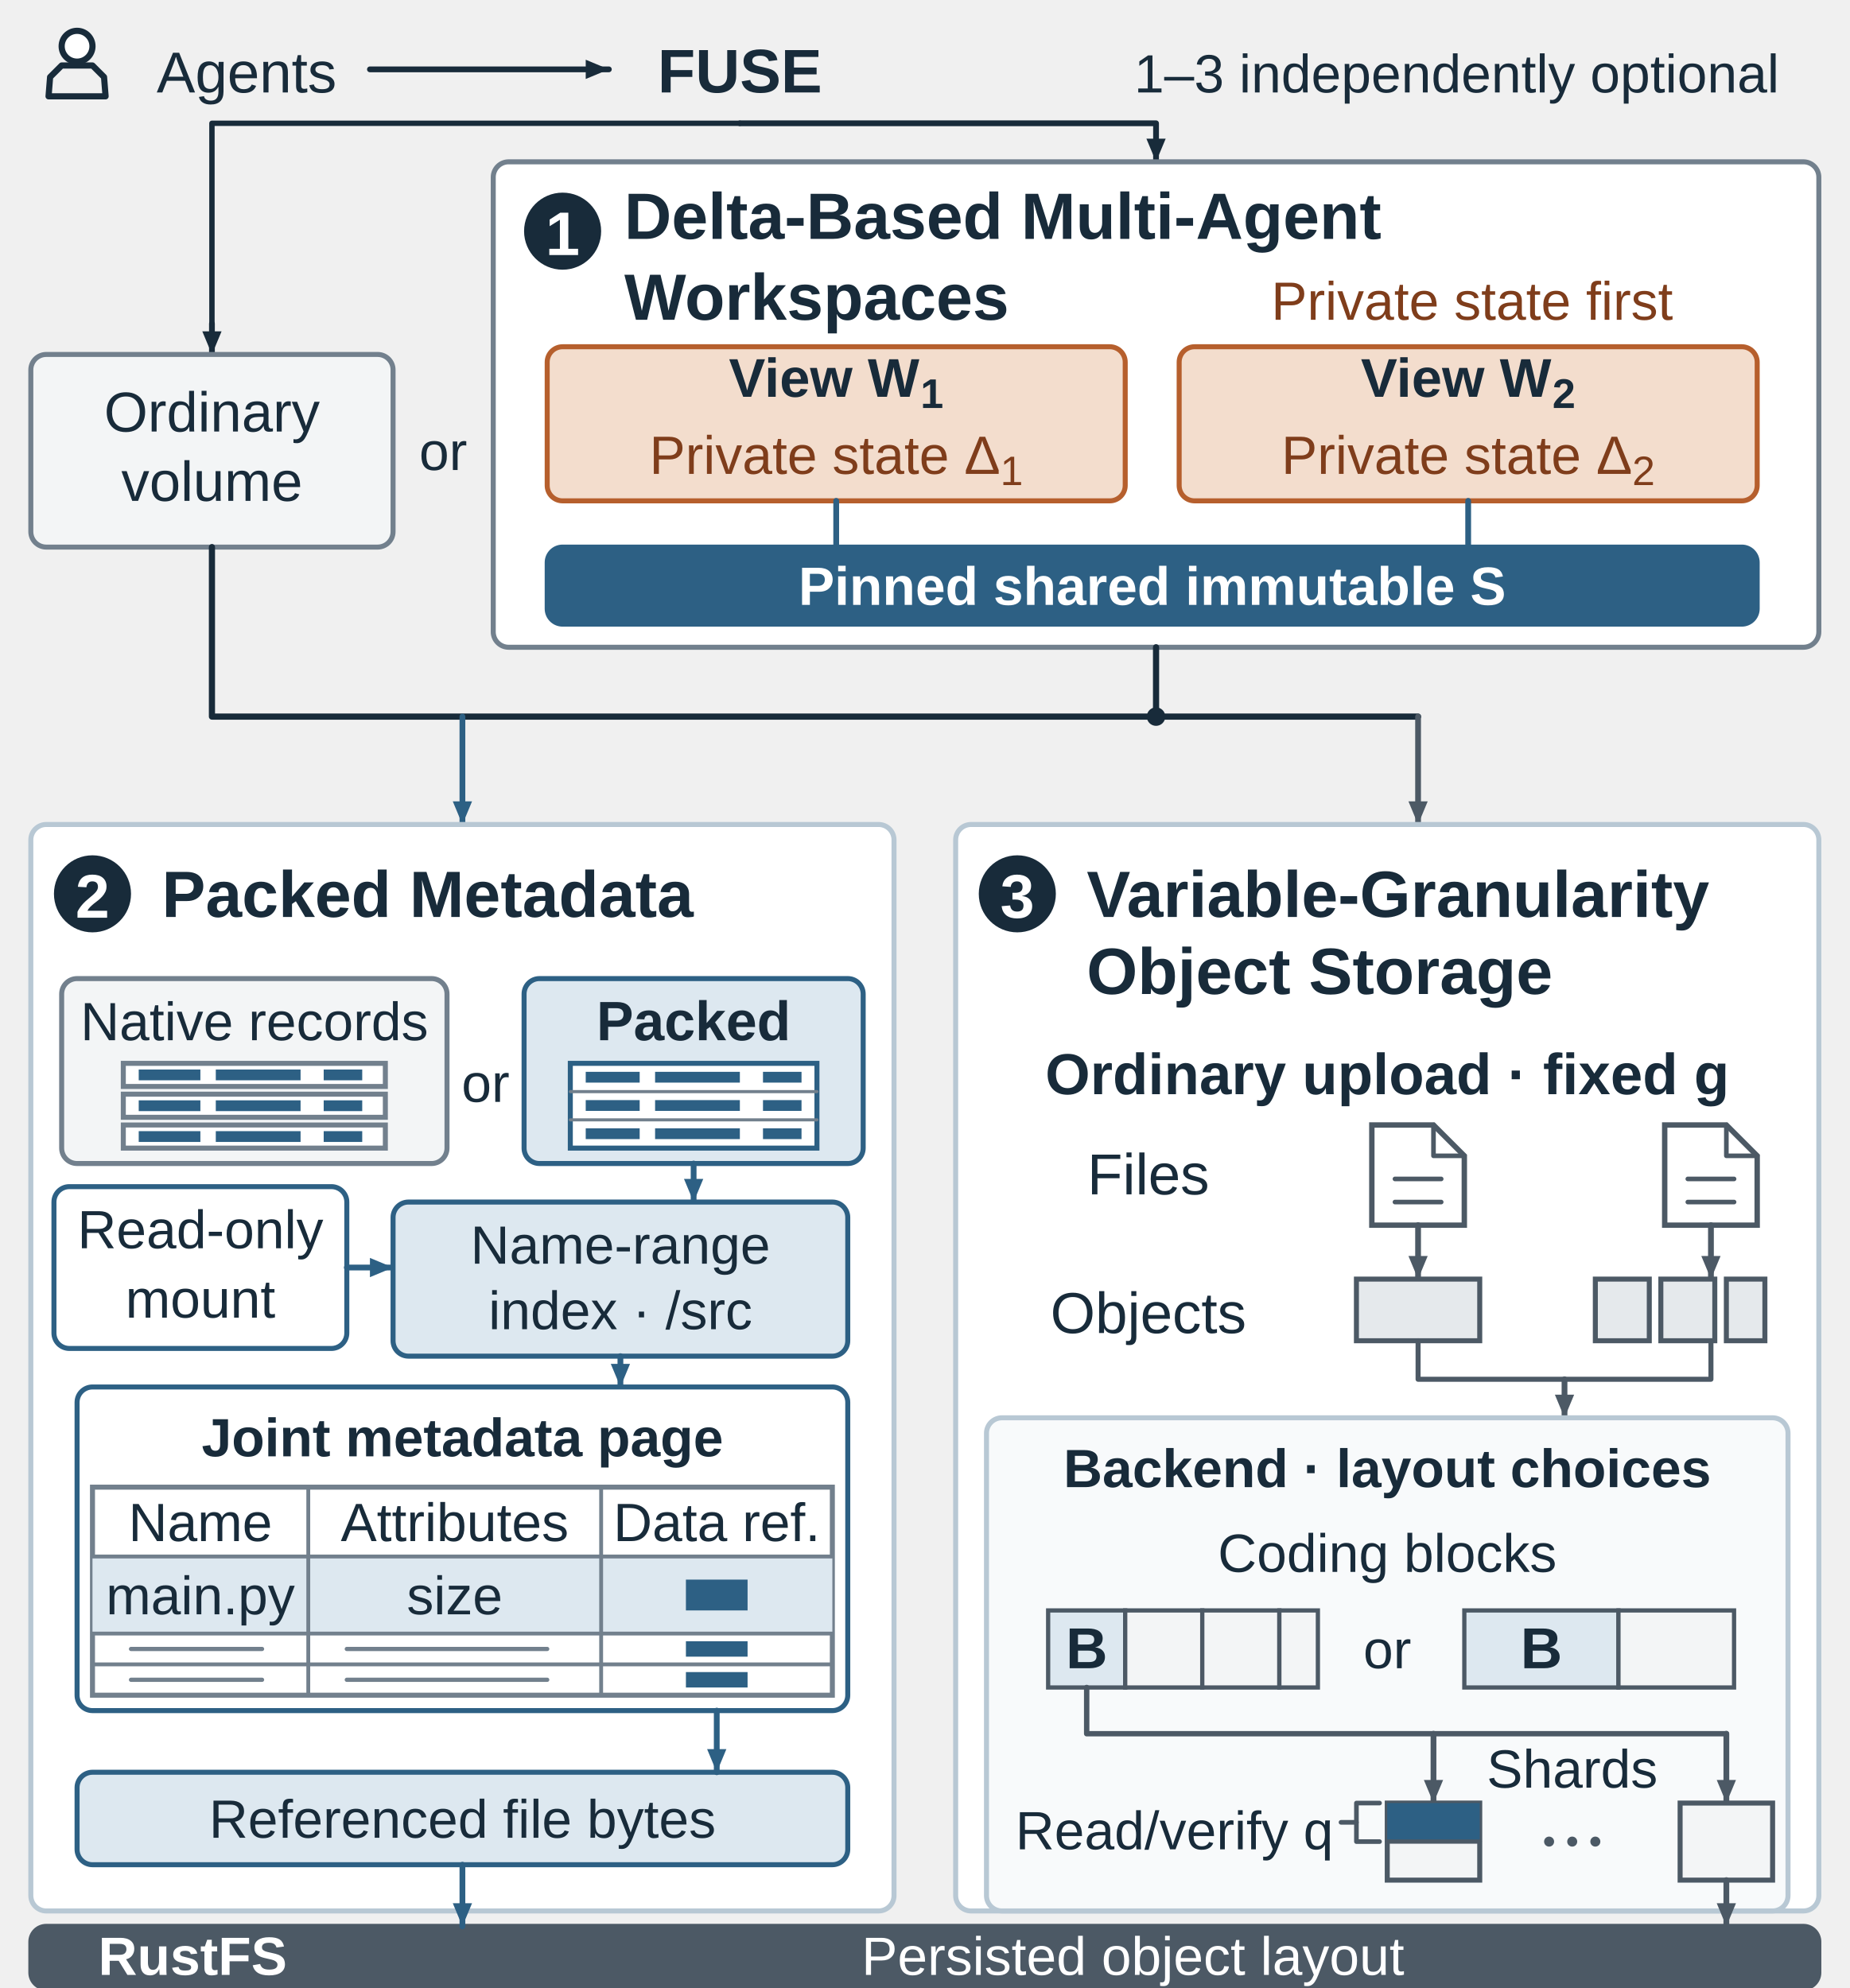
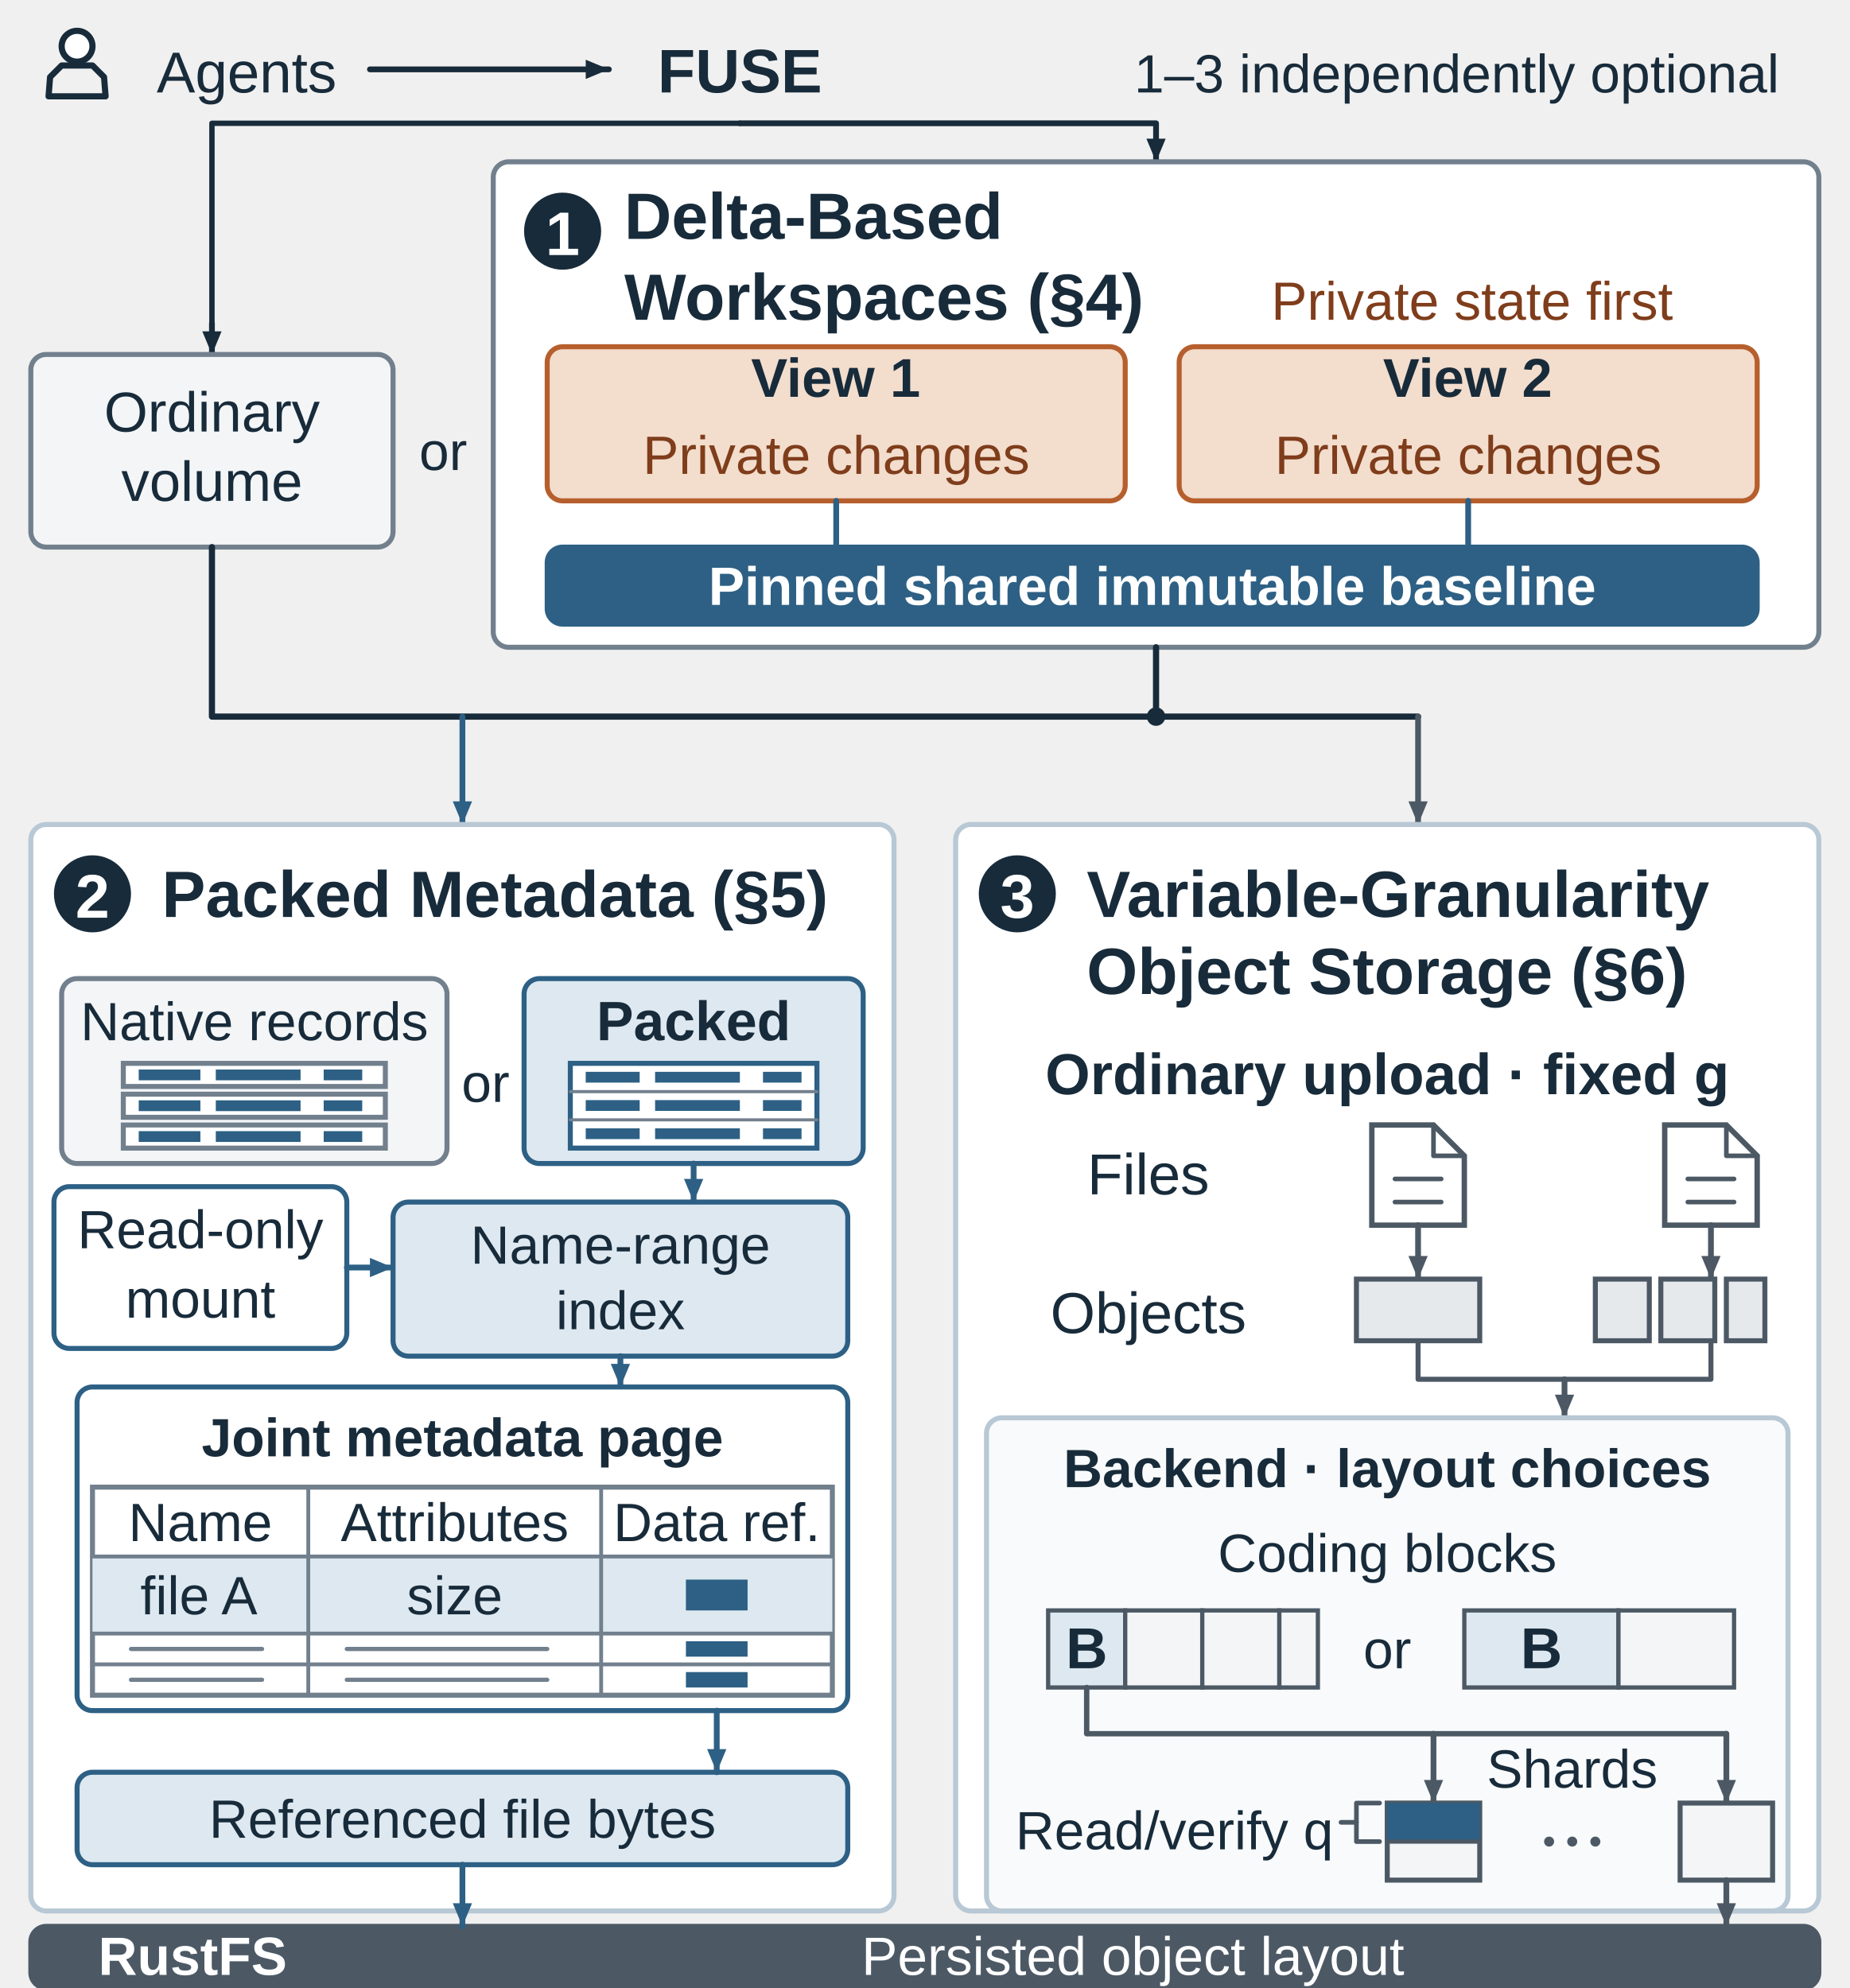
<svg xmlns="http://www.w3.org/2000/svg" width="240pt" height="258pt" viewBox="0 0 240 258">
  <g id="common-entry">
    <g aria-label="Agents">
      <text x="20.325" y="12" font-family="Arial" font-size="7.5" font-weight="normal" text-anchor="start" fill="#182B3A" xml:space="preserve">Agents</text>
    </g>
    <g aria-label="FUSE">
      <text x="85.332" y="12" font-family="Arial" font-size="8.0" font-weight="bold" text-anchor="start" fill="#182B3A" xml:space="preserve">FUSE</text>
    </g>
    <g aria-label="1–3 independently optional">
      <text x="147.159" y="12" font-family="Arial" font-size="7.0" font-weight="normal" text-anchor="start" fill="#182B3A" xml:space="preserve">1–3 independently optional</text>
    </g>
    <polyline points="96,16 27.5,16 27.5,46" fill="none" stroke="#182B3A" stroke-width="0.7" stroke-linejoin="round" stroke-linecap="round" />
  </g>
  <g id="agents">
    <circle cx="10" cy="6" r="2" fill="white" stroke="#182B3A" stroke-width="0.8" />
    <polyline points="6.3,12.5 6.5,10 8,8.5 12,8.5 13.5,10 13.7,12.5 6.3,12.5" fill="none" stroke="#182B3A" stroke-width="0.8" stroke-linejoin="round" stroke-linecap="round" />
  </g>
  <g id="agent-fuse">
    <polyline points="48,9 79,9" fill="none" stroke="#182B3A" stroke-width="0.75" stroke-linejoin="round" stroke-linecap="round" />
    <polygon points="79,9 76.0,7.75 76.0,10.25" fill="#182B3A" />
  </g>
  <g id="fuse-workspace">
    <polyline points="96,16 150,16 150,21" fill="none" stroke="#182B3A" stroke-width="0.75" stroke-linejoin="round" stroke-linecap="round" />
    <polygon points="150,21 151.25,18.0 148.75,18.0" fill="#182B3A" />
  </g>
  <g id="fuse-ordinary">
    <polyline points="27.5,42 27.5,46" fill="none" stroke="#182B3A" stroke-width="0.75" stroke-linejoin="round" stroke-linecap="round" />
    <polygon points="27.5,46 28.75,43.0 26.25,43.0" fill="#182B3A" />
  </g>
  <g id="ordinary-volume">
    <rect x="4" y="46" width="47" height="25" rx="2" fill="#F3F5F6" stroke="#72808D" stroke-width="0.65" />
    <g aria-label="Ordinary">
      <text x="13.504" y="56" font-family="Arial" font-size="7.3" font-weight="normal" text-anchor="start" fill="#182B3A" xml:space="preserve">Ordinary</text>
    </g>
    <g aria-label="volume">
      <text x="15.734" y="65" font-family="Arial" font-size="7.3" font-weight="normal" text-anchor="start" fill="#182B3A" xml:space="preserve">volume</text>
    </g>
  </g>
  <g id="view-alternative">
    <g aria-label="or">
      <text x="54.388" y="61" font-family="Arial" font-size="7.0" font-weight="normal" text-anchor="start" fill="#182B3A" xml:space="preserve">or</text>
    </g>
  </g>
  <g id="workspace-choice">
    <rect x="64" y="21" width="172" height="63" rx="2" fill="white" stroke="#72808D" stroke-width="0.65" />
    <circle cx="73" cy="30" r="5" fill="#182B3A" />
    <g aria-label="1">
      <text x="70.775" y="33.1" font-family="Arial" font-size="8" font-weight="bold" text-anchor="start" fill="white" xml:space="preserve">1</text>
    </g>
-     <g aria-label="Delta-Based Multi-Agent">
-       <text x="81" y="31" font-family="Arial" font-size="8.5" font-weight="bold" text-anchor="start" fill="#182B3A" xml:space="preserve">Delta-Based Multi-Agent</text>
-     </g>
-     <g aria-label="Workspaces">
-       <text x="81" y="41.5" font-family="Arial" font-size="8.5" font-weight="bold" text-anchor="start" fill="#182B3A" xml:space="preserve">Workspaces</text>
+     <g aria-label="Delta-Based">
+       <text x="81" y="31" font-family="Arial" font-size="8.5" font-weight="bold" text-anchor="start" fill="#182B3A" xml:space="preserve">Delta-Based</text>
+     </g>
+     <g aria-label="Workspaces (§4)">
+       <text x="81" y="41.5" font-family="Arial" font-size="8.5" font-weight="bold" text-anchor="start" fill="#182B3A" xml:space="preserve">Workspaces (§4)</text>
    </g>
    <g aria-label="Private state first">
      <text x="164.936" y="41.5" font-family="Arial" font-size="7.0" font-weight="normal" text-anchor="start" fill="#7F3D1B" xml:space="preserve">Private state first</text>
    </g>
  </g>
  <g id="workspace-view-1">
    <rect x="71" y="45" width="75" height="20" rx="2" fill="#F3DDCD" stroke="#B65F2D" stroke-width="0.65" />
-     <g aria-label="View W₁">
-       <text x="94.573" y="51.5" font-family="Arial" font-size="7.1" font-weight="bold" text-anchor="start" fill="#182B3A" xml:space="preserve">View W</text>
-       <text x="119.426" y="52.95" font-family="Arial" font-size="5.396" font-weight="bold" text-anchor="start" fill="#182B3A" xml:space="preserve">1</text>
-     </g>
-     <g aria-label="Private state Δ₁">
-       <text x="84.257" y="61.5" font-family="Arial" font-size="7.0" font-weight="normal" text-anchor="start" fill="#7F3D1B" xml:space="preserve">Private state Δ</text>
-       <text x="129.784" y="62.95" font-family="Arial" font-size="5.32" font-weight="normal" text-anchor="start" fill="#7F3D1B" xml:space="preserve">1</text>
+     <g aria-label="View 1">
+       <text x="97.45" y="51.5" font-family="Arial" font-size="7.1" font-weight="bold" text-anchor="start" fill="#182B3A" xml:space="preserve">View 1</text>
+     </g>
+     <g aria-label="Private changes">
+       <text x="83.402" y="61.5" font-family="Arial" font-size="7.0" font-weight="normal" text-anchor="start" fill="#7F3D1B" xml:space="preserve">Private changes</text>
    </g>
  </g>
  <g id="workspace-view-2">
    <rect x="153" y="45" width="75" height="20" rx="2" fill="#F3DDCD" stroke="#B65F2D" stroke-width="0.65" />
-     <g aria-label="View W₂">
-       <text x="176.573" y="51.5" font-family="Arial" font-size="7.1" font-weight="bold" text-anchor="start" fill="#182B3A" xml:space="preserve">View W</text>
-       <text x="201.426" y="52.95" font-family="Arial" font-size="5.396" font-weight="bold" text-anchor="start" fill="#182B3A" xml:space="preserve">2</text>
-     </g>
-     <g aria-label="Private state Δ₂">
-       <text x="166.257" y="61.5" font-family="Arial" font-size="7.0" font-weight="normal" text-anchor="start" fill="#7F3D1B" xml:space="preserve">Private state Δ</text>
-       <text x="211.784" y="62.95" font-family="Arial" font-size="5.32" font-weight="normal" text-anchor="start" fill="#7F3D1B" xml:space="preserve">2</text>
+     <g aria-label="View 2">
+       <text x="179.45" y="51.5" font-family="Arial" font-size="7.1" font-weight="bold" text-anchor="start" fill="#182B3A" xml:space="preserve">View 2</text>
+     </g>
+     <g aria-label="Private changes">
+       <text x="165.402" y="61.5" font-family="Arial" font-size="7.0" font-weight="normal" text-anchor="start" fill="#7F3D1B" xml:space="preserve">Private changes</text>
    </g>
  </g>
  <g id="pinned-baseline-references">
    <polyline points="108.5,65 108.5,71" fill="none" stroke="#2D6084" stroke-width="0.75" stroke-linejoin="round" stroke-linecap="round" />
    <polyline points="190.5,65 190.5,71" fill="none" stroke="#2D6084" stroke-width="0.75" stroke-linejoin="round" stroke-linecap="round" />
  </g>
  <g id="shared-baseline">
    <rect x="71" y="71" width="157" height="10" rx="2" fill="#2D6084" stroke="#2D6084" stroke-width="0.65" />
-     <g aria-label="Pinned shared immutable S">
-       <text x="103.6" y="78.5" font-family="Arial" font-size="7.0" font-weight="bold" text-anchor="start" fill="white" xml:space="preserve">Pinned shared immutable S</text>
+     <g aria-label="Pinned shared immutable baseline">
+       <text x="91.928" y="78.5" font-family="Arial" font-size="7.0" font-weight="bold" text-anchor="start" fill="white" xml:space="preserve">Pinned shared immutable baseline</text>
    </g>
  </g>
  <g id="common-file-interfaces">
    <polyline points="27.5,71 27.5,93 184,93" fill="none" stroke="#182B3A" stroke-width="0.8" stroke-linejoin="round" stroke-linecap="round" />
    <polyline points="150,84 150,93" fill="none" stroke="#182B3A" stroke-width="0.8" stroke-linejoin="round" stroke-linecap="round" />
    <circle cx="150" cy="93" r="1.2" fill="#182B3A" />
  </g>
  <g id="metadata-access">
    <polyline points="60,93 60,107" fill="none" stroke="#2D6084" stroke-width="0.75" stroke-linejoin="round" stroke-linecap="round" />
    <polygon points="60,107 61.25,104.0 58.75,104.0" fill="#2D6084" />
  </g>
  <g id="data-access">
    <polyline points="184,93 184,107" fill="none" stroke="#4C5965" stroke-width="0.75" stroke-linejoin="round" stroke-linecap="round" />
    <polygon points="184,107 185.25,104.0 182.75,104.0" fill="#4C5965" />
  </g>
  <g id="metadata-choice">
    <rect x="4" y="107" width="112" height="141" rx="2" fill="white" stroke="#B8C8D4" stroke-width="0.65" />
    <circle cx="12" cy="116" r="5" fill="#182B3A" />
    <g aria-label="2">
      <text x="9.775" y="119.1" font-family="Arial" font-size="8" font-weight="bold" text-anchor="start" fill="white" xml:space="preserve">2</text>
    </g>
-     <g aria-label="Packed Metadata">
-       <text x="21" y="119" font-family="Arial" font-size="8.5" font-weight="bold" text-anchor="start" fill="#182B3A" xml:space="preserve">Packed Metadata</text>
+     <g aria-label="Packed Metadata (§5)">
+       <text x="21" y="119" font-family="Arial" font-size="8.5" font-weight="bold" text-anchor="start" fill="#182B3A" xml:space="preserve">Packed Metadata (§5)</text>
    </g>
  </g>
  <g id="native-records">
    <rect x="8" y="127" width="50" height="24" rx="2" fill="#F3F5F6" stroke="#72808D" stroke-width="0.65" />
    <g aria-label="Native records">
      <text x="10.436" y="135" font-family="Arial" font-size="7.0" font-weight="normal" text-anchor="start" fill="#182B3A" xml:space="preserve">Native records</text>
    </g>
  </g>
  <g id="native-record-0">
    <rect x="16" y="138" width="34" height="3" rx="0" fill="white" stroke="#72808D" stroke-width="0.65" />
    <rect x="18" y="138.8" width="8" height="1.4" fill="#2D6084" />
    <rect x="28" y="138.8" width="11" height="1.4" fill="#2D6084" />
    <rect x="42" y="138.8" width="5" height="1.4" fill="#2D6084" />
  </g>
  <g id="native-record-1">
    <rect x="16" y="142" width="34" height="3" rx="0" fill="white" stroke="#72808D" stroke-width="0.65" />
    <rect x="18" y="142.8" width="8" height="1.4" fill="#2D6084" />
    <rect x="28" y="142.8" width="11" height="1.4" fill="#2D6084" />
    <rect x="42" y="142.8" width="5" height="1.4" fill="#2D6084" />
  </g>
  <g id="native-record-2">
    <rect x="16" y="146" width="34" height="3" rx="0" fill="white" stroke="#72808D" stroke-width="0.65" />
    <rect x="18" y="146.8" width="8" height="1.4" fill="#2D6084" />
    <rect x="28" y="146.8" width="11" height="1.4" fill="#2D6084" />
    <rect x="42" y="146.8" width="5" height="1.4" fill="#2D6084" />
  </g>
  <g id="packed-records">
    <rect x="68" y="127" width="44" height="24" rx="2" fill="#DDE8F0" stroke="#2D6084" stroke-width="0.65" />
    <g aria-label="Packed">
      <text x="77.391" y="135" font-family="Arial" font-size="7.2" font-weight="bold" text-anchor="start" fill="#182B3A" xml:space="preserve">Packed</text>
    </g>
  </g>
  <g id="packed-records-page">
    <rect x="74" y="138" width="32" height="11" rx="0" fill="white" stroke="#2D6084" stroke-width="0.65" />
    <rect x="76" y="139.1" width="7" height="1.4" fill="#2D6084" />
    <rect x="85" y="139.1" width="11" height="1.4" fill="#2D6084" />
    <rect x="99" y="139.1" width="5" height="1.4" fill="#2D6084" />
    <polyline points="74,141.67 106,141.67" fill="none" stroke="#72808D" stroke-width="0.4" stroke-linejoin="round" stroke-linecap="round" />
    <rect x="76" y="142.77" width="7" height="1.4" fill="#2D6084" />
    <rect x="85" y="142.77" width="11" height="1.4" fill="#2D6084" />
    <rect x="99" y="142.77" width="5" height="1.4" fill="#2D6084" />
    <polyline points="74,145.33 106,145.33" fill="none" stroke="#72808D" stroke-width="0.4" stroke-linejoin="round" stroke-linecap="round" />
    <rect x="76" y="146.43" width="7" height="1.4" fill="#2D6084" />
    <rect x="85" y="146.43" width="11" height="1.4" fill="#2D6084" />
    <rect x="99" y="146.43" width="5" height="1.4" fill="#2D6084" />
  </g>
  <g id="metadata-alternative">
    <g aria-label="or">
      <text x="59.888" y="143" font-family="Arial" font-size="7.0" font-weight="normal" text-anchor="start" fill="#182B3A" xml:space="preserve">or</text>
    </g>
  </g>
  <g id="readonly-mount">
    <rect x="7" y="154" width="38" height="21" rx="2" fill="white" stroke="#2D6084" stroke-width="0.65" />
    <g aria-label="Read-only">
      <text x="10.047" y="162" font-family="Arial" font-size="7.0" font-weight="normal" text-anchor="start" fill="#182B3A" xml:space="preserve">Read-only</text>
    </g>
    <g aria-label="mount">
      <text x="16.272" y="171" font-family="Arial" font-size="7.0" font-weight="normal" text-anchor="start" fill="#182B3A" xml:space="preserve">mount</text>
    </g>
  </g>
  <g id="readonly-entry">
    <polyline points="45,164.5 51,164.5" fill="none" stroke="#2D6084" stroke-width="0.75" stroke-linejoin="round" stroke-linecap="round" />
    <polygon points="51,164.5 48.0,163.25 48.0,165.75" fill="#2D6084" />
  </g>
  <g id="packed-index">
    <polyline points="90,151 90,156" fill="none" stroke="#2D6084" stroke-width="0.75" stroke-linejoin="round" stroke-linecap="round" />
    <polygon points="90,156 91.25,153.0 88.75,153.0" fill="#2D6084" />
  </g>
  <g id="name-range-index">
    <rect x="51" y="156" width="59" height="20" rx="2" fill="#DDE8F0" stroke="#2D6084" stroke-width="0.65" />
    <g aria-label="Name-range">
      <text x="61.047" y="164" font-family="Arial" font-size="7.0" font-weight="normal" text-anchor="start" fill="#182B3A" xml:space="preserve">Name-range</text>
    </g>
-     <g aria-label="index · /src">
-       <text x="63.385" y="172.5" font-family="Arial" font-size="7.0" font-weight="normal" text-anchor="start" fill="#182B3A" xml:space="preserve">index · /src</text>
+     <g aria-label="index">
+       <text x="72.133" y="172.5" font-family="Arial" font-size="7.0" font-weight="normal" text-anchor="start" fill="#182B3A" xml:space="preserve">index</text>
    </g>
  </g>
  <g id="index-page">
    <polyline points="80.5,176 80.5,180" fill="none" stroke="#2D6084" stroke-width="0.75" stroke-linejoin="round" stroke-linecap="round" />
    <polygon points="80.5,180 81.75,177.0 79.25,177.0" fill="#2D6084" />
  </g>
  <g id="joint-metadata-page">
    <rect x="10" y="180" width="100" height="42" rx="2" fill="white" stroke="#2D6084" stroke-width="0.65" />
    <g aria-label="Joint metadata page">
      <text x="26.159" y="189" font-family="Arial" font-size="7.0" font-weight="bold" text-anchor="start" fill="#182B3A" xml:space="preserve">Joint metadata page</text>
    </g>
  </g>
  <g id="joint-records">
    <rect x="12" y="193" width="96" height="27" rx="0" fill="white" stroke="#72808D" stroke-width="0.65" />
    <rect x="12" y="202" width="96" height="10" fill="#DDE8F0" />
    <polyline points="40,193 40,220" fill="none" stroke="#72808D" stroke-width="0.5" stroke-linejoin="round" stroke-linecap="round" />
    <polyline points="78,193 78,220" fill="none" stroke="#72808D" stroke-width="0.5" stroke-linejoin="round" stroke-linecap="round" />
    <polyline points="12,202 108,202" fill="none" stroke="#72808D" stroke-width="0.5" stroke-linejoin="round" stroke-linecap="round" />
    <polyline points="12,212 108,212" fill="none" stroke="#72808D" stroke-width="0.5" stroke-linejoin="round" stroke-linecap="round" />
    <polyline points="12,216 108,216" fill="none" stroke="#72808D" stroke-width="0.5" stroke-linejoin="round" stroke-linecap="round" />
    <g aria-label="Name">
      <text x="16.664" y="200" font-family="Arial" font-size="7.0" font-weight="normal" text-anchor="start" fill="#182B3A" xml:space="preserve">Name</text>
    </g>
    <g aria-label="Attributes">
      <text x="44.216" y="200" font-family="Arial" font-size="7.0" font-weight="normal" text-anchor="start" fill="#182B3A" xml:space="preserve">Attributes</text>
    </g>
    <g aria-label="Data ref.">
      <text x="79.578" y="200" font-family="Arial" font-size="7.0" font-weight="normal" text-anchor="start" fill="#182B3A" xml:space="preserve">Data ref.</text>
    </g>
-     <g aria-label="main.py">
-       <text x="13.745" y="209.5" font-family="Arial" font-size="7.0" font-weight="normal" text-anchor="start" fill="#182B3A" xml:space="preserve">main.py</text>
+     <g aria-label="file A">
+       <text x="18.219" y="209.5" font-family="Arial" font-size="7.0" font-weight="normal" text-anchor="start" fill="#182B3A" xml:space="preserve">file A</text>
    </g>
    <g aria-label="size">
      <text x="52.776" y="209.5" font-family="Arial" font-size="7.0" font-weight="normal" text-anchor="start" fill="#182B3A" xml:space="preserve">size</text>
    </g>
    <rect x="89" y="205" width="8" height="4" fill="#2D6084" />
    <polyline points="17,214 34,214" fill="none" stroke="#72808D" stroke-width="0.55" stroke-linejoin="round" stroke-linecap="round" />
    <polyline points="45,214 71,214" fill="none" stroke="#72808D" stroke-width="0.55" stroke-linejoin="round" stroke-linecap="round" />
    <rect x="89" y="213" width="8" height="2" fill="#2D6084" />
    <polyline points="17,218 34,218" fill="none" stroke="#72808D" stroke-width="0.55" stroke-linejoin="round" stroke-linecap="round" />
    <polyline points="45,218 71,218" fill="none" stroke="#72808D" stroke-width="0.55" stroke-linejoin="round" stroke-linecap="round" />
    <rect x="89" y="217" width="8" height="2" fill="#2D6084" />
  </g>
  <g id="referenced-bytes">
    <rect x="10" y="230" width="100" height="12" rx="2" fill="#DDE8F0" stroke="#2D6084" stroke-width="0.65" />
    <g aria-label="Referenced file bytes">
      <text x="27.121" y="238.5" font-family="Arial" font-size="7.0" font-weight="normal" text-anchor="start" fill="#182B3A" xml:space="preserve">Referenced file bytes</text>
    </g>
  </g>
  <g id="record-bytes">
    <polyline points="93,222 93,230" fill="none" stroke="#2D6084" stroke-width="0.75" stroke-linejoin="round" stroke-linecap="round" />
    <polygon points="93,230 94.25,227.0 91.75,227.0" fill="#2D6084" />
  </g>
  <g id="granularity-choice">
    <rect x="124" y="107" width="112" height="141" rx="2" fill="white" stroke="#B8C8D4" stroke-width="0.65" />
    <circle cx="132" cy="116" r="5" fill="#182B3A" />
    <g aria-label="3">
      <text x="129.775" y="119.1" font-family="Arial" font-size="8" font-weight="bold" text-anchor="start" fill="white" xml:space="preserve">3</text>
    </g>
    <g aria-label="Variable-Granularity">
      <text x="141" y="119" font-family="Arial" font-size="8.5" font-weight="bold" text-anchor="start" fill="#182B3A" xml:space="preserve">Variable-Granularity</text>
    </g>
-     <g aria-label="Object Storage">
-       <text x="141" y="129" font-family="Arial" font-size="8.5" font-weight="bold" text-anchor="start" fill="#182B3A" xml:space="preserve">Object Storage</text>
+     <g aria-label="Object Storage (§6)">
+       <text x="141" y="129" font-family="Arial" font-size="8.5" font-weight="bold" text-anchor="start" fill="#182B3A" xml:space="preserve">Object Storage (§6)</text>
    </g>
  </g>
  <g id="ordinary-uploader">
    <g aria-label="Ordinary upload · fixed g">
      <text x="135.621" y="142" font-family="Arial" font-size="7.5" font-weight="bold" text-anchor="start" fill="#182B3A" xml:space="preserve">Ordinary upload · fixed g</text>
    </g>
    <g aria-label="Files">
      <text x="141.083" y="155" font-family="Arial" font-size="7.5" font-weight="normal" text-anchor="start" fill="#182B3A" xml:space="preserve">Files</text>
    </g>
    <g aria-label="Objects">
      <text x="136.287" y="173" font-family="Arial" font-size="7.5" font-weight="normal" text-anchor="start" fill="#182B3A" xml:space="preserve">Objects</text>
    </g>
  </g>
  <g id="source-file-a">
    <polygon points="178,146 186,146 190,150 190,159 178,159" fill="white" stroke="#4C5965" stroke-width="0.7" />
    <polyline points="186,146 186,150 190,150" fill="none" stroke="#4C5965" stroke-width="0.6" stroke-linejoin="round" stroke-linecap="round" />
    <polyline points="181,153 187,153" fill="none" stroke="#4C5965" stroke-width="0.6" stroke-linejoin="round" stroke-linecap="round" />
    <polyline points="181,156 187,156" fill="none" stroke="#4C5965" stroke-width="0.6" stroke-linejoin="round" stroke-linecap="round" />
  </g>
  <g id="source-file-b">
    <polygon points="216,146 224,146 228,150 228,159 216,159" fill="white" stroke="#4C5965" stroke-width="0.7" />
    <polyline points="224,146 224,150 228,150" fill="none" stroke="#4C5965" stroke-width="0.6" stroke-linejoin="round" stroke-linecap="round" />
    <polyline points="219,153 225,153" fill="none" stroke="#4C5965" stroke-width="0.6" stroke-linejoin="round" stroke-linecap="round" />
    <polyline points="219,156 225,156" fill="none" stroke="#4C5965" stroke-width="0.6" stroke-linejoin="round" stroke-linecap="round" />
  </g>
  <g id="file-a-objects">
    <polyline points="184,159 184,166" fill="none" stroke="#4C5965" stroke-width="0.75" stroke-linejoin="round" stroke-linecap="round" />
    <polygon points="184,166 185.25,163.0 182.75,163.0" fill="#4C5965" />
  </g>
  <g id="file-b-objects">
    <polyline points="222,159 222,166" fill="none" stroke="#4C5965" stroke-width="0.75" stroke-linejoin="round" stroke-linecap="round" />
    <polygon points="222,166 223.25,163.0 220.75,163.0" fill="#4C5965" />
  </g>
  <g id="file-a-object">
    <rect x="176" y="166" width="16" height="8" rx="0" fill="#E5E9EC" stroke="#4C5965" stroke-width="0.65" />
  </g>
  <g id="file-b-object-0">
    <rect x="207" y="166" width="7" height="8" rx="0" fill="#E5E9EC" stroke="#4C5965" stroke-width="0.65" />
  </g>
  <g id="file-b-object-1">
    <rect x="215.5" y="166" width="7" height="8" rx="0" fill="#E5E9EC" stroke="#4C5965" stroke-width="0.65" />
  </g>
  <g id="file-b-object-2">
    <rect x="224" y="166" width="5" height="8" rx="0" fill="#E5E9EC" stroke="#4C5965" stroke-width="0.65" />
  </g>
  <g id="objects-to-layout">
    <polyline points="184,174 184,179 222,179 222,174" fill="none" stroke="#4C5965" stroke-width="0.65" stroke-linejoin="round" stroke-linecap="round" />
  </g>
  <g id="eligible-object-layout">
    <polyline points="203,179 203,184" fill="none" stroke="#4C5965" stroke-width="0.75" stroke-linejoin="round" stroke-linecap="round" />
    <polygon points="203,184 204.25,181.0 201.75,181.0" fill="#4C5965" />
  </g>
  <g id="backend-layout-scope">
    <rect x="128" y="184" width="104" height="64" rx="2" fill="#F8FAFB" stroke="#B8C8D4" stroke-width="0.65" />
    <g aria-label="Backend · layout choices">
      <text x="137.986" y="193" font-family="Arial" font-size="7.0" font-weight="bold" text-anchor="start" fill="#182B3A" xml:space="preserve">Backend · layout choices</text>
    </g>
    <g aria-label="Coding blocks">
      <text x="158.016" y="204" font-family="Arial" font-size="7.0" font-weight="normal" text-anchor="start" fill="#182B3A" xml:space="preserve">Coding blocks</text>
    </g>
  </g>
  <g id="object-small-b-choice">
    <rect x="136" y="209" width="10" height="10" fill="#DDE8F0" stroke="#4C5965" stroke-width="0.55" />
    <rect x="146" y="209" width="10" height="10" fill="#F3F5F6" stroke="#4C5965" stroke-width="0.55" />
    <rect x="156" y="209" width="10" height="10" fill="#F3F5F6" stroke="#4C5965" stroke-width="0.55" />
    <rect x="166" y="209" width="5" height="10" fill="#F3F5F6" stroke="#4C5965" stroke-width="0.55" />
  </g>
  <g id="object-large-b-choice">
    <rect x="190" y="209" width="20" height="10" fill="#DDE8F0" stroke="#4C5965" stroke-width="0.55" />
    <rect x="210" y="209" width="15" height="10" fill="#F3F5F6" stroke="#4C5965" stroke-width="0.55" />
  </g>
  <g id="coding-layout-labels">
    <g aria-label="B">
      <text x="138.292" y="216.5" font-family="Arial" font-size="7.5" font-weight="bold" text-anchor="start" fill="#182B3A" xml:space="preserve">B</text>
    </g>
    <g aria-label="B">
      <text x="197.292" y="216.5" font-family="Arial" font-size="7.5" font-weight="bold" text-anchor="start" fill="#182B3A" xml:space="preserve">B</text>
    </g>
    <g aria-label="or">
      <text x="176.888" y="216.5" font-family="Arial" font-size="7.0" font-weight="normal" text-anchor="start" fill="#182B3A" xml:space="preserve">or</text>
    </g>
  </g>
  <g id="erasure-code-fanout">
    <polyline points="141,219 141,225 224,225" fill="none" stroke="#4C5965" stroke-width="0.7" stroke-linejoin="round" stroke-linecap="round" />
  </g>
  <g id="coding-to-shard-example">
    <polyline points="186,225 186,234" fill="none" stroke="#4C5965" stroke-width="0.75" stroke-linejoin="round" stroke-linecap="round" />
    <polygon points="186,234 187.25,231.0 184.75,231.0" fill="#4C5965" />
  </g>
  <g id="coding-to-other-shards">
    <polyline points="224,225 224,234" fill="none" stroke="#4C5965" stroke-width="0.75" stroke-linejoin="round" stroke-linecap="round" />
    <polygon points="224,234 225.25,231.0 222.75,231.0" fill="#4C5965" />
  </g>
  <g id="shard-example">
    <rect x="180" y="234" width="12" height="10" rx="0" fill="#F3F5F6" stroke="#4C5965" stroke-width="0.65" />
    <rect x="180" y="234" width="12" height="5" fill="#2D6084" />
    <polyline points="180,239 192,239" fill="none" stroke="#4C5965" stroke-width="0.55" stroke-linejoin="round" stroke-linecap="round" />
  </g>
  <g id="other-shard-example">
    <rect x="218" y="234" width="12" height="10" rx="0" fill="#F3F5F6" stroke="#4C5965" stroke-width="0.65" />
  </g>
  <g id="additional-shards">
    <circle cx="201" cy="239" r="0.65" fill="#4C5965" />
    <circle cx="204" cy="239" r="0.65" fill="#4C5965" />
    <circle cx="207" cy="239" r="0.65" fill="#4C5965" />
  </g>
  <g id="shard-read-quantum">
    <polyline points="179,234 176,234 176,239 179,239" fill="none" stroke="#4C5965" stroke-width="0.6" stroke-linejoin="round" stroke-linecap="round" />
    <g aria-label="Read/verify q">
      <text x="131.759" y="240" font-family="Arial" font-size="7.0" font-weight="normal" text-anchor="start" fill="#182B3A" xml:space="preserve">Read/verify q</text>
    </g>
    <polyline points="174,236.5 176,236.5" fill="none" stroke="#4C5965" stroke-width="0.6" stroke-linejoin="round" stroke-linecap="round" />
    <g aria-label="Shards">
      <text x="192.91" y="232" font-family="Arial" font-size="7.0" font-weight="normal" text-anchor="start" fill="#182B3A" xml:space="preserve">Shards</text>
    </g>
  </g>
  <g id="backend">
    <rect x="4" y="250" width="232" height="8" rx="2" fill="#4C5965" stroke="#4C5965" stroke-width="0.65" />
    <g aria-label="RustFS">
      <text x="12.75" y="256.3" font-family="Arial" font-size="7.0" font-weight="bold" text-anchor="start" fill="white" xml:space="preserve">RustFS</text>
    </g>
    <g aria-label="Persisted object layout">
      <text x="111.786" y="256.3" font-family="Arial" font-size="7.0" font-weight="normal" text-anchor="start" fill="white" xml:space="preserve">Persisted object layout</text>
    </g>
  </g>
  <g id="referenced-storage">
    <polyline points="60,242 60,250" fill="none" stroke="#2D6084" stroke-width="0.75" stroke-linejoin="round" stroke-linecap="round" />
    <polygon points="60,250 61.25,247.0 58.75,247.0" fill="#2D6084" />
  </g>
  <g id="encoded-object-storage">
    <polyline points="224,244 224,250" fill="none" stroke="#4C5965" stroke-width="0.75" stroke-linejoin="round" stroke-linecap="round" />
    <polygon points="224,250 225.25,247.0 222.75,247.0" fill="#4C5965" />
  </g>
</svg>
